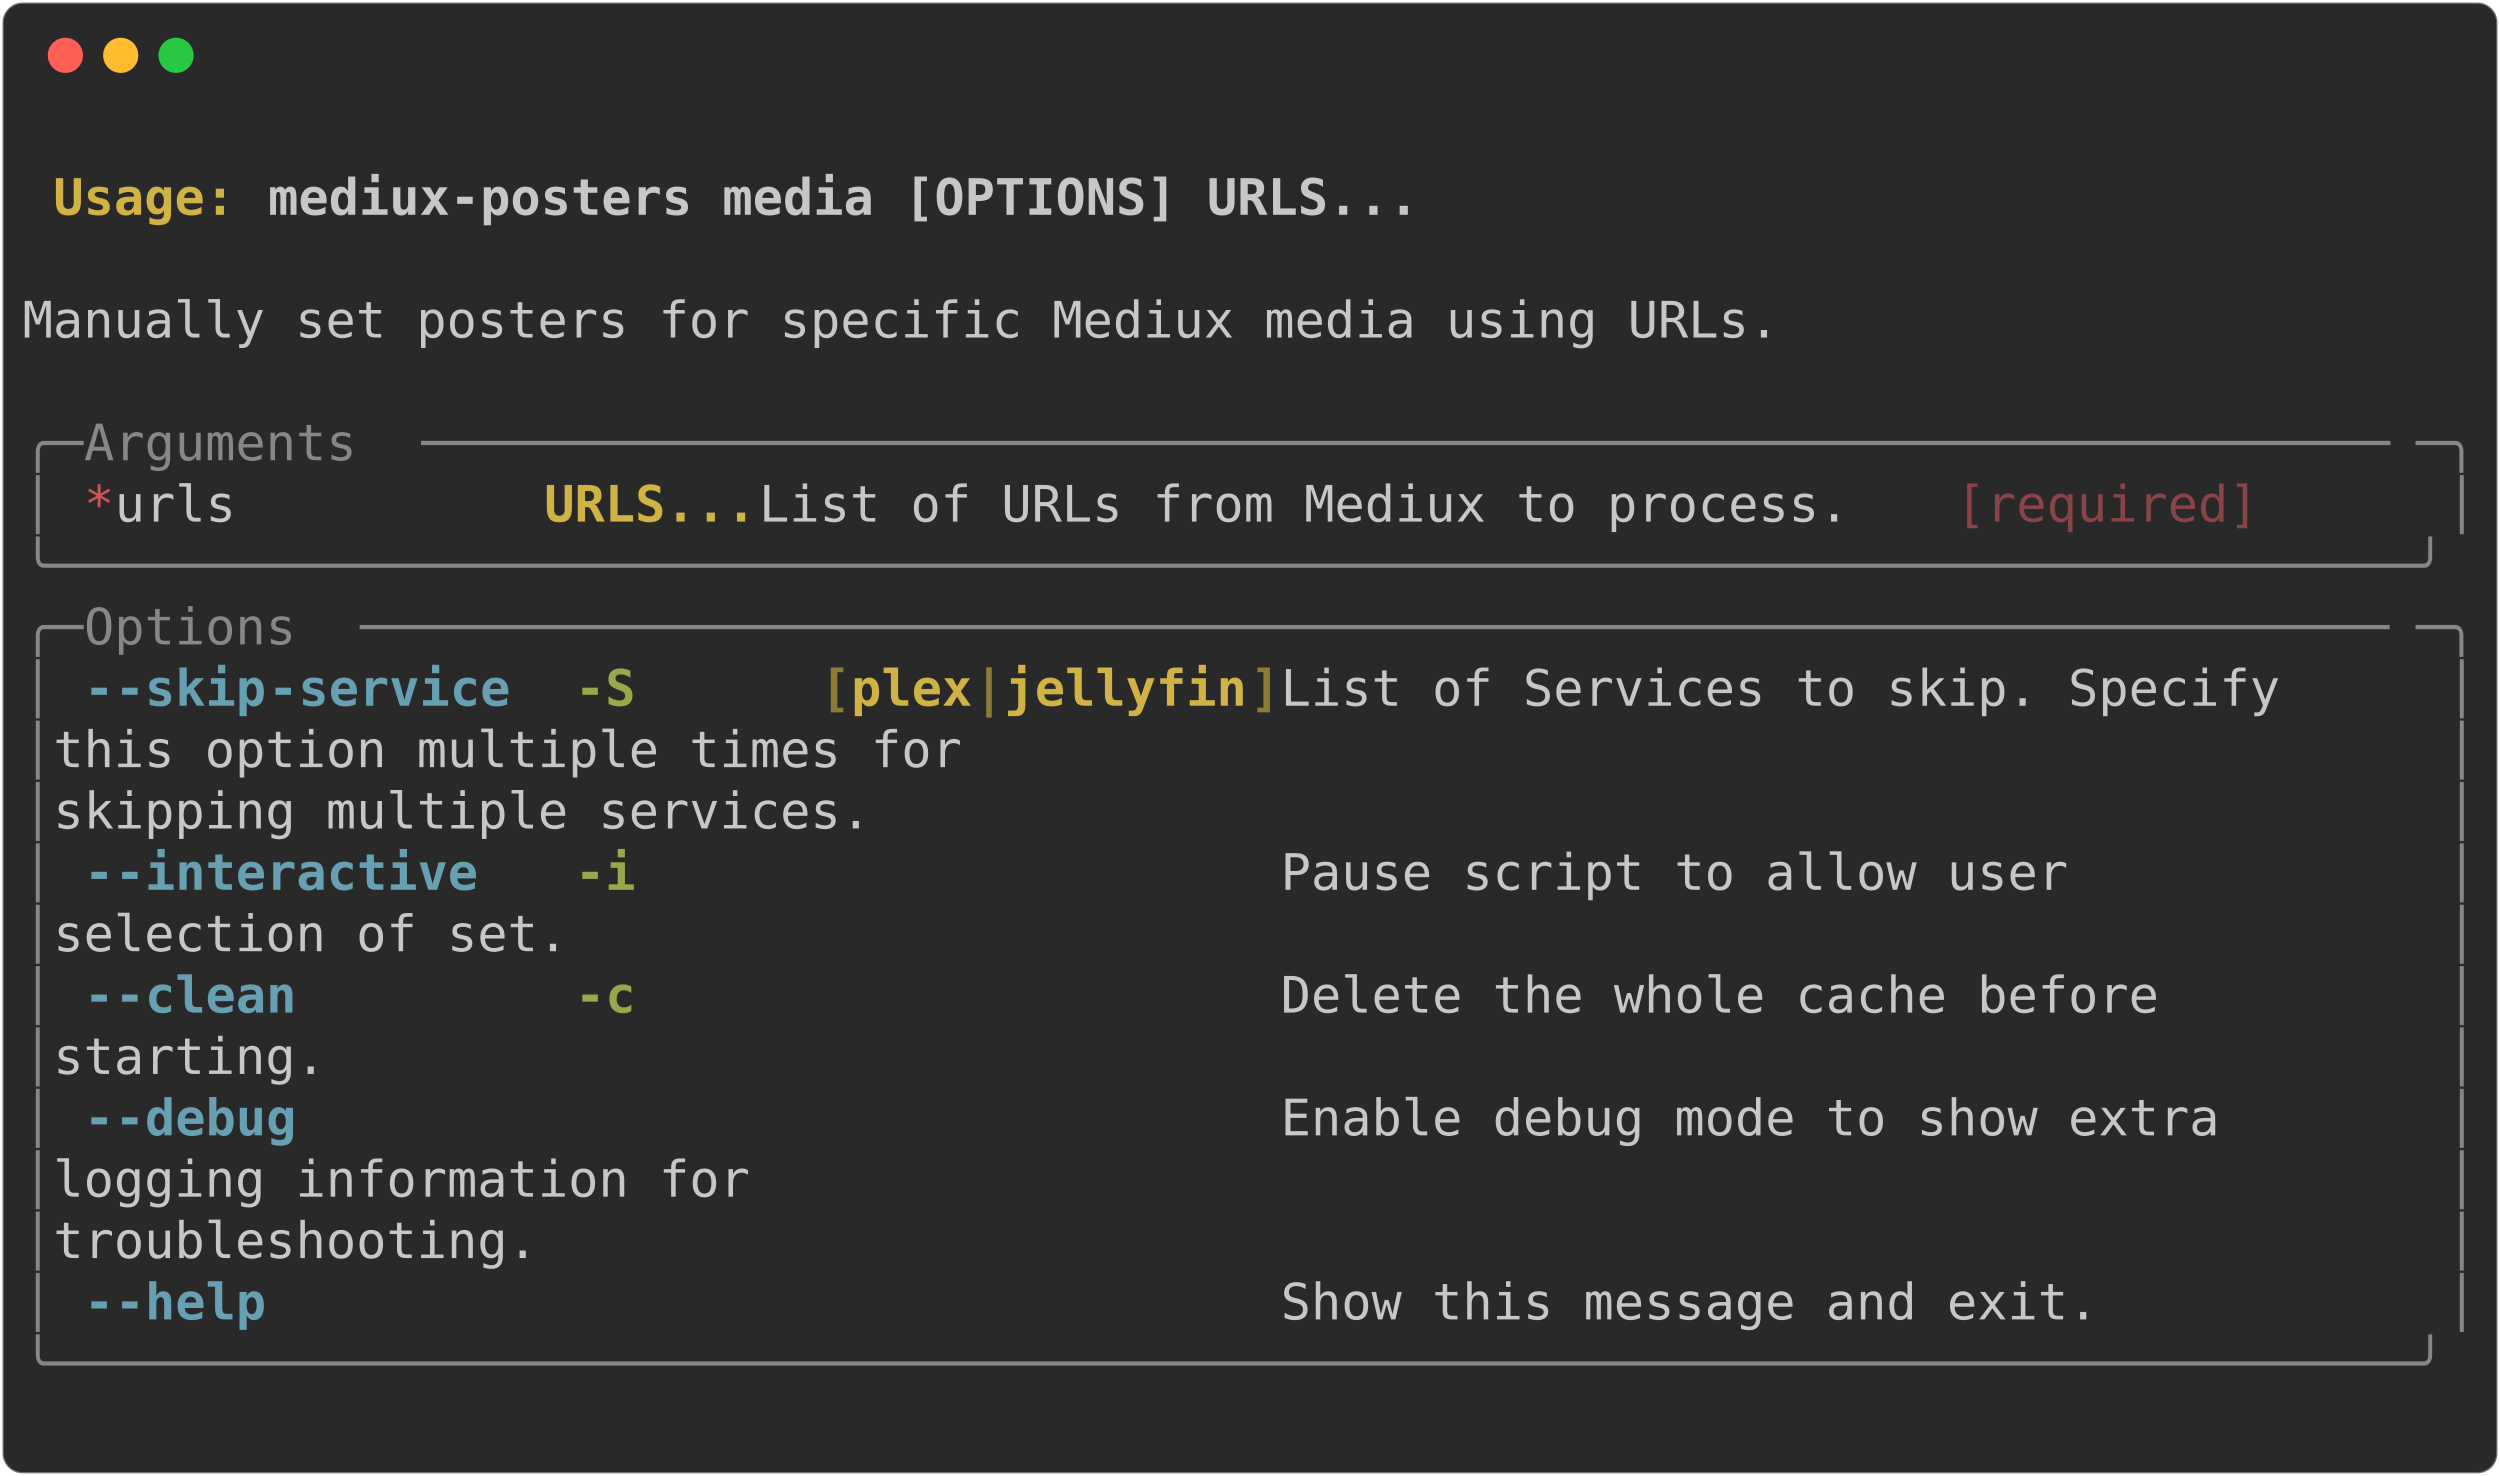
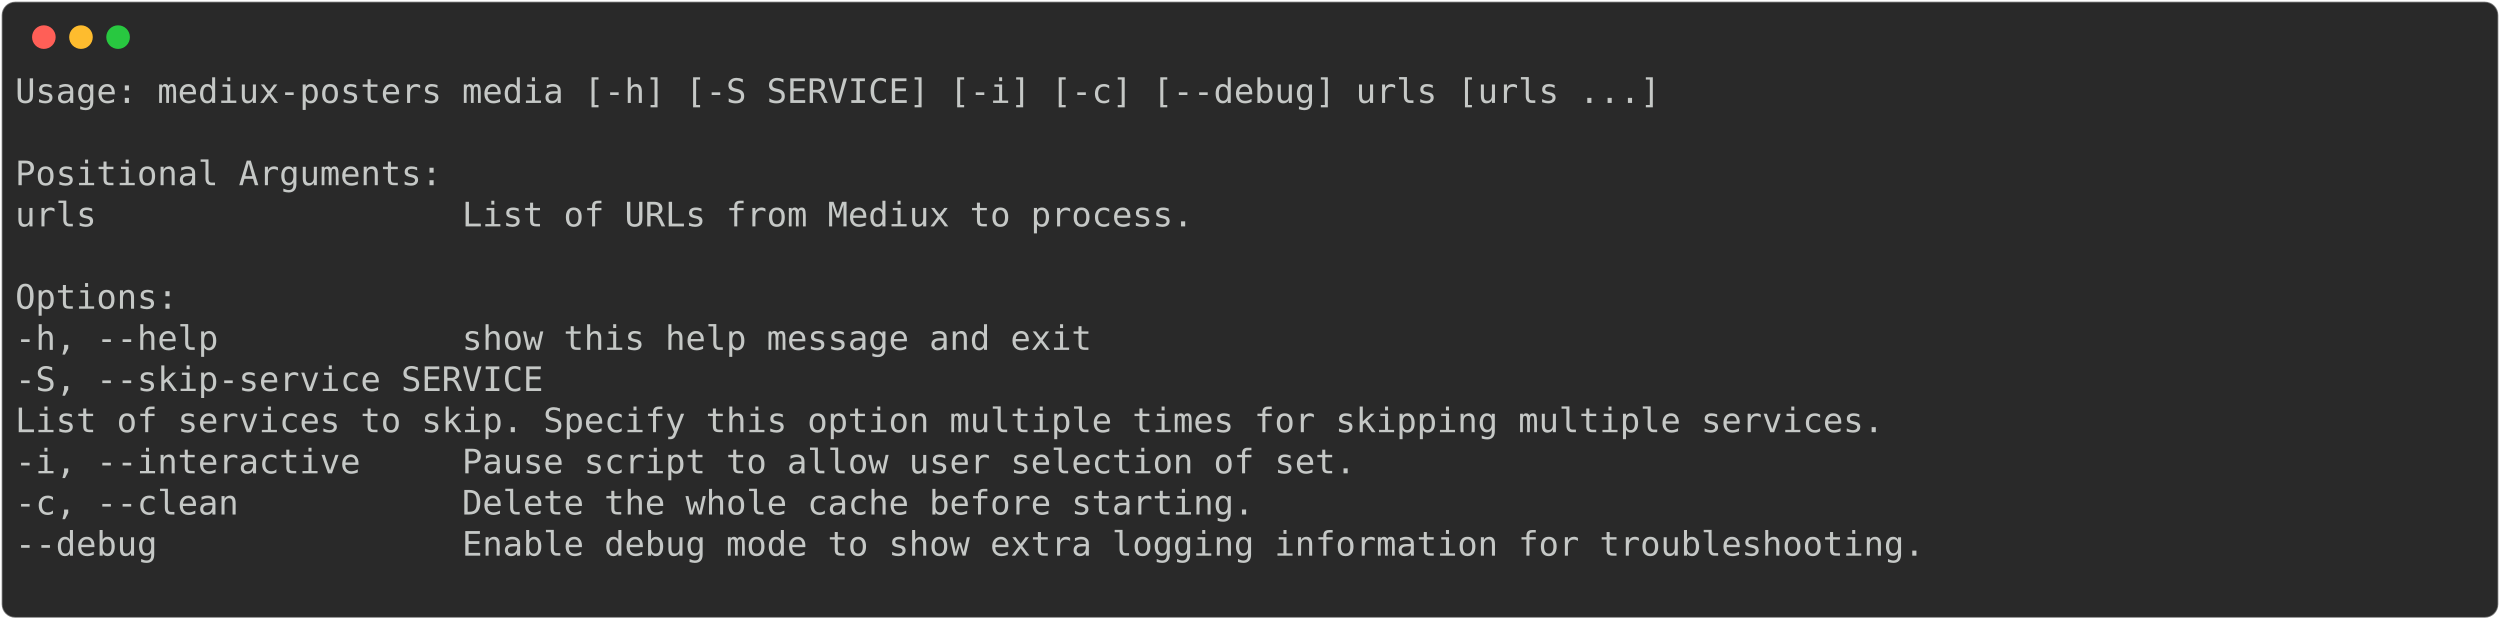
- <svg xmlns="http://www.w3.org/2000/svg" class="rich-terminal" viewBox="0 0 994 586.8">
+ <svg xmlns="http://www.w3.org/2000/svg" class="rich-terminal" viewBox="0 0 1482 367.2">
  <style>

    @font-face {
        font-family: "Fira Code";
        src: local("FiraCode-Regular"),
                url("https://cdnjs.cloudflare.com/ajax/libs/firacode/6.2.0/woff2/FiraCode-Regular.woff2") format("woff2"),
                url("https://cdnjs.cloudflare.com/ajax/libs/firacode/6.2.0/woff/FiraCode-Regular.woff") format("woff");
        font-style: normal;
        font-weight: 400;
    }
    @font-face {
        font-family: "Fira Code";
        src: local("FiraCode-Bold"),
                url("https://cdnjs.cloudflare.com/ajax/libs/firacode/6.2.0/woff2/FiraCode-Bold.woff2") format("woff2"),
                url("https://cdnjs.cloudflare.com/ajax/libs/firacode/6.2.0/woff/FiraCode-Bold.woff") format("woff");
        font-style: bold;
        font-weight: 700;
    }

-     .terminal-1201082380-matrix {
+     .terminal-2084753450-matrix {
        font-family: Fira Code, monospace;
        font-size: 20px;
        line-height: 24.4px;
        font-variant-east-asian: full-width;
    }

-     .terminal-1201082380-title {
+     .terminal-2084753450-title {
        font-size: 18px;
        font-weight: bold;
        font-family: arial;
    }

-     .terminal-1201082380-r1 { fill: #c5c8c6;font-weight: bold }
- .terminal-1201082380-r2 { fill: #c5c8c6 }
- .terminal-1201082380-r3 { fill: #d0b344;font-weight: bold }
- .terminal-1201082380-r4 { fill: #868887 }
- .terminal-1201082380-r5 { fill: #cc555a }
- .terminal-1201082380-r6 { fill: #8a4346 }
- .terminal-1201082380-r7 { fill: #68a0b3;font-weight: bold }
- .terminal-1201082380-r8 { fill: #98a84b;font-weight: bold }
- .terminal-1201082380-r9 { fill: #8d7b39;font-weight: bold }
+     .terminal-2084753450-r1 { fill: #c5c8c6 }
    </style>
  <defs>
-     <clipPath id="terminal-1201082380-clip-terminal">
-       <rect x="0" y="0" width="975.0" height="535.8" />
+     <clipPath id="terminal-2084753450-clip-terminal">
+       <rect x="0" y="0" width="1463.0" height="316.2" />
    </clipPath>
-     <clipPath id="terminal-1201082380-line-0">
-       <rect x="0" y="1.5" width="976" height="24.65" />
+     <clipPath id="terminal-2084753450-line-0">
+       <rect x="0" y="1.5" width="1464" height="24.65" />
    </clipPath>
-     <clipPath id="terminal-1201082380-line-1">
-       <rect x="0" y="25.9" width="976" height="24.65" />
+     <clipPath id="terminal-2084753450-line-1">
+       <rect x="0" y="25.9" width="1464" height="24.65" />
    </clipPath>
-     <clipPath id="terminal-1201082380-line-2">
-       <rect x="0" y="50.3" width="976" height="24.65" />
+     <clipPath id="terminal-2084753450-line-2">
+       <rect x="0" y="50.3" width="1464" height="24.65" />
    </clipPath>
-     <clipPath id="terminal-1201082380-line-3">
-       <rect x="0" y="74.7" width="976" height="24.65" />
+     <clipPath id="terminal-2084753450-line-3">
+       <rect x="0" y="74.7" width="1464" height="24.65" />
    </clipPath>
-     <clipPath id="terminal-1201082380-line-4">
-       <rect x="0" y="99.1" width="976" height="24.65" />
+     <clipPath id="terminal-2084753450-line-4">
+       <rect x="0" y="99.1" width="1464" height="24.65" />
    </clipPath>
-     <clipPath id="terminal-1201082380-line-5">
-       <rect x="0" y="123.5" width="976" height="24.65" />
+     <clipPath id="terminal-2084753450-line-5">
+       <rect x="0" y="123.5" width="1464" height="24.65" />
    </clipPath>
-     <clipPath id="terminal-1201082380-line-6">
-       <rect x="0" y="147.9" width="976" height="24.65" />
+     <clipPath id="terminal-2084753450-line-6">
+       <rect x="0" y="147.9" width="1464" height="24.65" />
    </clipPath>
-     <clipPath id="terminal-1201082380-line-7">
-       <rect x="0" y="172.3" width="976" height="24.65" />
+     <clipPath id="terminal-2084753450-line-7">
+       <rect x="0" y="172.3" width="1464" height="24.65" />
    </clipPath>
-     <clipPath id="terminal-1201082380-line-8">
-       <rect x="0" y="196.7" width="976" height="24.65" />
+     <clipPath id="terminal-2084753450-line-8">
+       <rect x="0" y="196.7" width="1464" height="24.65" />
    </clipPath>
-     <clipPath id="terminal-1201082380-line-9">
-       <rect x="0" y="221.1" width="976" height="24.65" />
+     <clipPath id="terminal-2084753450-line-9">
+       <rect x="0" y="221.1" width="1464" height="24.65" />
    </clipPath>
-     <clipPath id="terminal-1201082380-line-10">
-       <rect x="0" y="245.5" width="976" height="24.65" />
+     <clipPath id="terminal-2084753450-line-10">
+       <rect x="0" y="245.5" width="1464" height="24.65" />
    </clipPath>
-     <clipPath id="terminal-1201082380-line-11">
-       <rect x="0" y="269.9" width="976" height="24.65" />
-     </clipPath>
-     <clipPath id="terminal-1201082380-line-12">
-       <rect x="0" y="294.3" width="976" height="24.65" />
-     </clipPath>
-     <clipPath id="terminal-1201082380-line-13">
-       <rect x="0" y="318.7" width="976" height="24.65" />
-     </clipPath>
-     <clipPath id="terminal-1201082380-line-14">
-       <rect x="0" y="343.1" width="976" height="24.65" />
-     </clipPath>
-     <clipPath id="terminal-1201082380-line-15">
-       <rect x="0" y="367.5" width="976" height="24.65" />
-     </clipPath>
-     <clipPath id="terminal-1201082380-line-16">
-       <rect x="0" y="391.9" width="976" height="24.65" />
-     </clipPath>
-     <clipPath id="terminal-1201082380-line-17">
-       <rect x="0" y="416.3" width="976" height="24.65" />
-     </clipPath>
-     <clipPath id="terminal-1201082380-line-18">
-       <rect x="0" y="440.7" width="976" height="24.65" />
-     </clipPath>
-     <clipPath id="terminal-1201082380-line-19">
-       <rect x="0" y="465.1" width="976" height="24.65" />
-     </clipPath>
-     <clipPath id="terminal-1201082380-line-20">
-       <rect x="0" y="489.5" width="976" height="24.65" />
+     <clipPath id="terminal-2084753450-line-11">
+       <rect x="0" y="269.9" width="1464" height="24.65" />
    </clipPath>
  </defs>
-   <rect fill="#292929" stroke="rgba(255,255,255,0.35)" stroke-width="1" x="1" y="1" width="992" height="584.8" rx="8" />
+   <rect fill="#292929" stroke="rgba(255,255,255,0.35)" stroke-width="1" x="1" y="1" width="1480" height="365.2" rx="8" />
  <g transform="translate(26,22)">
    <circle cx="0" cy="0" r="7" fill="#ff5f57" />
    <circle cx="22" cy="0" r="7" fill="#febc2e" />
    <circle cx="44" cy="0" r="7" fill="#28c840" />
  </g>
-   <g transform="translate(9, 41)" clip-path="url(#terminal-1201082380-clip-terminal)">
-     <g class="terminal-1201082380-matrix">
-       <text class="terminal-1201082380-r2" x="976" y="20" textLength="12.2" clip-path="url(#terminal-1201082380-line-0)">
+   <g transform="translate(9, 41)" clip-path="url(#terminal-2084753450-clip-terminal)">
+     <g class="terminal-2084753450-matrix">
+       <text class="terminal-2084753450-r1" x="0" y="20" textLength="988.2" clip-path="url(#terminal-2084753450-line-0)">Usage: mediux-posters media [-h] [-S SERVICE] [-i] [-c] [--debug] urls [urls ...]</text>
+       <text class="terminal-2084753450-r1" x="1464" y="20" textLength="12.2" clip-path="url(#terminal-2084753450-line-0)">
</text>
-       <text class="terminal-1201082380-r3" x="12.2" y="44.4" textLength="85.4" clip-path="url(#terminal-1201082380-line-1)">Usage: </text>
-       <text class="terminal-1201082380-r1" x="97.6" y="44.4" textLength="463.6" clip-path="url(#terminal-1201082380-line-1)">mediux-posters media [OPTIONS] URLS...</text>
-       <text class="terminal-1201082380-r2" x="976" y="44.4" textLength="12.2" clip-path="url(#terminal-1201082380-line-1)">
+       <text class="terminal-2084753450-r1" x="1464" y="44.4" textLength="12.2" clip-path="url(#terminal-2084753450-line-1)">
</text>
-       <text class="terminal-1201082380-r2" x="976" y="68.8" textLength="12.2" clip-path="url(#terminal-1201082380-line-2)">
+       <text class="terminal-2084753450-r1" x="0" y="68.8" textLength="256.2" clip-path="url(#terminal-2084753450-line-2)">Positional Arguments:</text>
+       <text class="terminal-2084753450-r1" x="1464" y="68.8" textLength="12.2" clip-path="url(#terminal-2084753450-line-2)">
</text>
-       <text class="terminal-1201082380-r2" x="0" y="93.2" textLength="976" clip-path="url(#terminal-1201082380-line-3)"> Manually set posters for specific Mediux media using URLs.                     </text>
-       <text class="terminal-1201082380-r2" x="976" y="93.2" textLength="12.2" clip-path="url(#terminal-1201082380-line-3)">
+       <text class="terminal-2084753450-r1" x="0" y="93.2" textLength="732" clip-path="url(#terminal-2084753450-line-3)">  urls                  List of URLs from Mediux to process.</text>
+       <text class="terminal-2084753450-r1" x="1464" y="93.2" textLength="12.2" clip-path="url(#terminal-2084753450-line-3)">
</text>
-       <text class="terminal-1201082380-r2" x="976" y="117.6" textLength="12.2" clip-path="url(#terminal-1201082380-line-4)">
+       <text class="terminal-2084753450-r1" x="1464" y="117.6" textLength="12.2" clip-path="url(#terminal-2084753450-line-4)">
</text>
-       <text class="terminal-1201082380-r4" x="0" y="142" textLength="24.4" clip-path="url(#terminal-1201082380-line-5)">╭─</text>
-       <text class="terminal-1201082380-r4" x="24.4" y="142" textLength="134.2" clip-path="url(#terminal-1201082380-line-5)"> Arguments </text>
-       <text class="terminal-1201082380-r4" x="158.6" y="142" textLength="793" clip-path="url(#terminal-1201082380-line-5)">─────────────────────────────────────────────────────────────────</text>
-       <text class="terminal-1201082380-r4" x="951.6" y="142" textLength="24.4" clip-path="url(#terminal-1201082380-line-5)">─╮</text>
-       <text class="terminal-1201082380-r2" x="976" y="142" textLength="12.2" clip-path="url(#terminal-1201082380-line-5)">
+       <text class="terminal-2084753450-r1" x="0" y="142" textLength="97.6" clip-path="url(#terminal-2084753450-line-5)">Options:</text>
+       <text class="terminal-2084753450-r1" x="1464" y="142" textLength="12.2" clip-path="url(#terminal-2084753450-line-5)">
</text>
-       <text class="terminal-1201082380-r4" x="0" y="166.4" textLength="12.2" clip-path="url(#terminal-1201082380-line-6)">│</text>
-       <text class="terminal-1201082380-r5" x="24.4" y="166.4" textLength="12.2" clip-path="url(#terminal-1201082380-line-6)">*</text>
-       <text class="terminal-1201082380-r2" x="36.6" y="166.4" textLength="170.8" clip-path="url(#terminal-1201082380-line-6)">    urls      </text>
-       <text class="terminal-1201082380-r3" x="207.4" y="166.4" textLength="85.4" clip-path="url(#terminal-1201082380-line-6)">URLS...</text>
-       <text class="terminal-1201082380-r2" x="292.8" y="166.4" textLength="475.8" clip-path="url(#terminal-1201082380-line-6)">  List of URLs from Mediux to process. </text>
-       <text class="terminal-1201082380-r6" x="768.6" y="166.4" textLength="122" clip-path="url(#terminal-1201082380-line-6)">[required]</text>
-       <text class="terminal-1201082380-r4" x="963.8" y="166.4" textLength="12.2" clip-path="url(#terminal-1201082380-line-6)">│</text>
-       <text class="terminal-1201082380-r2" x="976" y="166.4" textLength="12.2" clip-path="url(#terminal-1201082380-line-6)">
+       <text class="terminal-2084753450-r1" x="0" y="166.4" textLength="671" clip-path="url(#terminal-2084753450-line-6)">  -h, --help            show this help message and exit</text>
+       <text class="terminal-2084753450-r1" x="1464" y="166.4" textLength="12.2" clip-path="url(#terminal-2084753450-line-6)">
</text>
-       <text class="terminal-1201082380-r4" x="0" y="190.8" textLength="976" clip-path="url(#terminal-1201082380-line-7)">╰──────────────────────────────────────────────────────────────────────────────╯</text>
-       <text class="terminal-1201082380-r2" x="976" y="190.8" textLength="12.2" clip-path="url(#terminal-1201082380-line-7)">
+       <text class="terminal-2084753450-r1" x="0" y="190.8" textLength="341.6" clip-path="url(#terminal-2084753450-line-7)">  -S, --skip-service SERVICE</text>
+       <text class="terminal-2084753450-r1" x="1464" y="190.8" textLength="12.2" clip-path="url(#terminal-2084753450-line-7)">
</text>
-       <text class="terminal-1201082380-r4" x="0" y="215.2" textLength="24.4" clip-path="url(#terminal-1201082380-line-8)">╭─</text>
-       <text class="terminal-1201082380-r4" x="24.4" y="215.2" textLength="109.8" clip-path="url(#terminal-1201082380-line-8)"> Options </text>
-       <text class="terminal-1201082380-r4" x="134.2" y="215.2" textLength="817.4" clip-path="url(#terminal-1201082380-line-8)">───────────────────────────────────────────────────────────────────</text>
-       <text class="terminal-1201082380-r4" x="951.6" y="215.2" textLength="24.4" clip-path="url(#terminal-1201082380-line-8)">─╮</text>
-       <text class="terminal-1201082380-r2" x="976" y="215.2" textLength="12.2" clip-path="url(#terminal-1201082380-line-8)">
+       <text class="terminal-2084753450-r1" x="0" y="215.2" textLength="1415.2" clip-path="url(#terminal-2084753450-line-8)">                        List of services to skip. Specify this option multiple times for skipping multiple services.</text>
+       <text class="terminal-2084753450-r1" x="1464" y="215.2" textLength="12.2" clip-path="url(#terminal-2084753450-line-8)">
</text>
-       <text class="terminal-1201082380-r4" x="0" y="239.6" textLength="12.2" clip-path="url(#terminal-1201082380-line-9)">│</text>
-       <text class="terminal-1201082380-r7" x="24.4" y="239.6" textLength="12.2" clip-path="url(#terminal-1201082380-line-9)">-</text>
-       <text class="terminal-1201082380-r7" x="36.6" y="239.6" textLength="61" clip-path="url(#terminal-1201082380-line-9)">-skip</text>
-       <text class="terminal-1201082380-r7" x="97.6" y="239.6" textLength="97.6" clip-path="url(#terminal-1201082380-line-9)">-service</text>
-       <text class="terminal-1201082380-r8" x="219.6" y="239.6" textLength="24.4" clip-path="url(#terminal-1201082380-line-9)">-S</text>
-       <text class="terminal-1201082380-r9" x="317.2" y="239.6" textLength="12.2" clip-path="url(#terminal-1201082380-line-9)">[</text>
-       <text class="terminal-1201082380-r3" x="329.4" y="239.6" textLength="48.8" clip-path="url(#terminal-1201082380-line-9)">plex</text>
-       <text class="terminal-1201082380-r9" x="378.2" y="239.6" textLength="12.2" clip-path="url(#terminal-1201082380-line-9)">|</text>
-       <text class="terminal-1201082380-r3" x="390.4" y="239.6" textLength="97.6" clip-path="url(#terminal-1201082380-line-9)">jellyfin</text>
-       <text class="terminal-1201082380-r9" x="488" y="239.6" textLength="12.2" clip-path="url(#terminal-1201082380-line-9)">]</text>
-       <text class="terminal-1201082380-r2" x="500.2" y="239.6" textLength="463.6" clip-path="url(#terminal-1201082380-line-9)">  List of Services to skip. Specify   </text>
-       <text class="terminal-1201082380-r4" x="963.8" y="239.6" textLength="12.2" clip-path="url(#terminal-1201082380-line-9)">│</text>
-       <text class="terminal-1201082380-r2" x="976" y="239.6" textLength="12.2" clip-path="url(#terminal-1201082380-line-9)">
+       <text class="terminal-2084753450-r1" x="0" y="239.6" textLength="829.6" clip-path="url(#terminal-2084753450-line-9)">  -i, --interactive     Pause script to allow user selection of set.</text>
+       <text class="terminal-2084753450-r1" x="1464" y="239.6" textLength="12.2" clip-path="url(#terminal-2084753450-line-9)">
</text>
-       <text class="terminal-1201082380-r4" x="0" y="264" textLength="12.2" clip-path="url(#terminal-1201082380-line-10)">│</text>
-       <text class="terminal-1201082380-r2" x="12.2" y="264" textLength="951.6" clip-path="url(#terminal-1201082380-line-10)">                                          this option multiple times for      </text>
-       <text class="terminal-1201082380-r4" x="963.8" y="264" textLength="12.2" clip-path="url(#terminal-1201082380-line-10)">│</text>
-       <text class="terminal-1201082380-r2" x="976" y="264" textLength="12.2" clip-path="url(#terminal-1201082380-line-10)">
+       <text class="terminal-2084753450-r1" x="0" y="264" textLength="768.6" clip-path="url(#terminal-2084753450-line-10)">  -c, --clean           Delete the whole cache before starting.</text>
+       <text class="terminal-2084753450-r1" x="1464" y="264" textLength="12.2" clip-path="url(#terminal-2084753450-line-10)">
</text>
-       <text class="terminal-1201082380-r4" x="0" y="288.4" textLength="12.2" clip-path="url(#terminal-1201082380-line-11)">│</text>
-       <text class="terminal-1201082380-r2" x="12.2" y="288.4" textLength="951.6" clip-path="url(#terminal-1201082380-line-11)">                                          skipping multiple services.         </text>
-       <text class="terminal-1201082380-r4" x="963.8" y="288.4" textLength="12.2" clip-path="url(#terminal-1201082380-line-11)">│</text>
-       <text class="terminal-1201082380-r2" x="976" y="288.4" textLength="12.2" clip-path="url(#terminal-1201082380-line-11)">
+       <text class="terminal-2084753450-r1" x="0" y="288.4" textLength="1171.2" clip-path="url(#terminal-2084753450-line-11)">  --debug               Enable debug mode to show extra logging information for troubleshooting.</text>
+       <text class="terminal-2084753450-r1" x="1464" y="288.4" textLength="12.2" clip-path="url(#terminal-2084753450-line-11)">
</text>
-       <text class="terminal-1201082380-r4" x="0" y="312.8" textLength="12.2" clip-path="url(#terminal-1201082380-line-12)">│</text>
-       <text class="terminal-1201082380-r7" x="24.4" y="312.8" textLength="12.2" clip-path="url(#terminal-1201082380-line-12)">-</text>
-       <text class="terminal-1201082380-r7" x="36.6" y="312.8" textLength="146.4" clip-path="url(#terminal-1201082380-line-12)">-interactive</text>
-       <text class="terminal-1201082380-r8" x="219.6" y="312.8" textLength="24.4" clip-path="url(#terminal-1201082380-line-12)">-i</text>
-       <text class="terminal-1201082380-r2" x="500.2" y="312.8" textLength="463.6" clip-path="url(#terminal-1201082380-line-12)">  Pause script to allow user          </text>
-       <text class="terminal-1201082380-r4" x="963.8" y="312.8" textLength="12.2" clip-path="url(#terminal-1201082380-line-12)">│</text>
-       <text class="terminal-1201082380-r2" x="976" y="312.8" textLength="12.2" clip-path="url(#terminal-1201082380-line-12)">
- </text>
-       <text class="terminal-1201082380-r4" x="0" y="337.2" textLength="12.2" clip-path="url(#terminal-1201082380-line-13)">│</text>
-       <text class="terminal-1201082380-r2" x="12.2" y="337.2" textLength="951.6" clip-path="url(#terminal-1201082380-line-13)">                                          selection of set.                   </text>
-       <text class="terminal-1201082380-r4" x="963.8" y="337.2" textLength="12.2" clip-path="url(#terminal-1201082380-line-13)">│</text>
-       <text class="terminal-1201082380-r2" x="976" y="337.2" textLength="12.2" clip-path="url(#terminal-1201082380-line-13)">
- </text>
-       <text class="terminal-1201082380-r4" x="0" y="361.6" textLength="12.2" clip-path="url(#terminal-1201082380-line-14)">│</text>
-       <text class="terminal-1201082380-r7" x="24.4" y="361.6" textLength="12.2" clip-path="url(#terminal-1201082380-line-14)">-</text>
-       <text class="terminal-1201082380-r7" x="36.6" y="361.6" textLength="73.2" clip-path="url(#terminal-1201082380-line-14)">-clean</text>
-       <text class="terminal-1201082380-r8" x="219.6" y="361.6" textLength="24.4" clip-path="url(#terminal-1201082380-line-14)">-c</text>
-       <text class="terminal-1201082380-r2" x="500.2" y="361.6" textLength="463.6" clip-path="url(#terminal-1201082380-line-14)">  Delete the whole cache before       </text>
-       <text class="terminal-1201082380-r4" x="963.8" y="361.6" textLength="12.2" clip-path="url(#terminal-1201082380-line-14)">│</text>
-       <text class="terminal-1201082380-r2" x="976" y="361.6" textLength="12.2" clip-path="url(#terminal-1201082380-line-14)">
- </text>
-       <text class="terminal-1201082380-r4" x="0" y="386" textLength="12.2" clip-path="url(#terminal-1201082380-line-15)">│</text>
-       <text class="terminal-1201082380-r2" x="12.2" y="386" textLength="951.6" clip-path="url(#terminal-1201082380-line-15)">                                          starting.                           </text>
-       <text class="terminal-1201082380-r4" x="963.8" y="386" textLength="12.2" clip-path="url(#terminal-1201082380-line-15)">│</text>
-       <text class="terminal-1201082380-r2" x="976" y="386" textLength="12.2" clip-path="url(#terminal-1201082380-line-15)">
- </text>
-       <text class="terminal-1201082380-r4" x="0" y="410.4" textLength="12.2" clip-path="url(#terminal-1201082380-line-16)">│</text>
-       <text class="terminal-1201082380-r7" x="24.4" y="410.4" textLength="12.2" clip-path="url(#terminal-1201082380-line-16)">-</text>
-       <text class="terminal-1201082380-r7" x="36.6" y="410.4" textLength="73.2" clip-path="url(#terminal-1201082380-line-16)">-debug</text>
-       <text class="terminal-1201082380-r2" x="500.2" y="410.4" textLength="463.6" clip-path="url(#terminal-1201082380-line-16)">  Enable debug mode to show extra     </text>
-       <text class="terminal-1201082380-r4" x="963.8" y="410.4" textLength="12.2" clip-path="url(#terminal-1201082380-line-16)">│</text>
-       <text class="terminal-1201082380-r2" x="976" y="410.4" textLength="12.2" clip-path="url(#terminal-1201082380-line-16)">
- </text>
-       <text class="terminal-1201082380-r4" x="0" y="434.8" textLength="12.2" clip-path="url(#terminal-1201082380-line-17)">│</text>
-       <text class="terminal-1201082380-r2" x="12.2" y="434.8" textLength="951.6" clip-path="url(#terminal-1201082380-line-17)">                                          logging information for             </text>
-       <text class="terminal-1201082380-r4" x="963.8" y="434.8" textLength="12.2" clip-path="url(#terminal-1201082380-line-17)">│</text>
-       <text class="terminal-1201082380-r2" x="976" y="434.8" textLength="12.2" clip-path="url(#terminal-1201082380-line-17)">
- </text>
-       <text class="terminal-1201082380-r4" x="0" y="459.2" textLength="12.2" clip-path="url(#terminal-1201082380-line-18)">│</text>
-       <text class="terminal-1201082380-r2" x="12.2" y="459.2" textLength="951.6" clip-path="url(#terminal-1201082380-line-18)">                                          troubleshooting.                    </text>
-       <text class="terminal-1201082380-r4" x="963.8" y="459.2" textLength="12.2" clip-path="url(#terminal-1201082380-line-18)">│</text>
-       <text class="terminal-1201082380-r2" x="976" y="459.2" textLength="12.2" clip-path="url(#terminal-1201082380-line-18)">
- </text>
-       <text class="terminal-1201082380-r4" x="0" y="483.6" textLength="12.2" clip-path="url(#terminal-1201082380-line-19)">│</text>
-       <text class="terminal-1201082380-r7" x="24.4" y="483.6" textLength="12.2" clip-path="url(#terminal-1201082380-line-19)">-</text>
-       <text class="terminal-1201082380-r7" x="36.6" y="483.6" textLength="61" clip-path="url(#terminal-1201082380-line-19)">-help</text>
-       <text class="terminal-1201082380-r2" x="500.2" y="483.6" textLength="463.6" clip-path="url(#terminal-1201082380-line-19)">  Show this message and exit.         </text>
-       <text class="terminal-1201082380-r4" x="963.8" y="483.6" textLength="12.2" clip-path="url(#terminal-1201082380-line-19)">│</text>
-       <text class="terminal-1201082380-r2" x="976" y="483.6" textLength="12.2" clip-path="url(#terminal-1201082380-line-19)">
- </text>
-       <text class="terminal-1201082380-r4" x="0" y="508" textLength="976" clip-path="url(#terminal-1201082380-line-20)">╰──────────────────────────────────────────────────────────────────────────────╯</text>
-       <text class="terminal-1201082380-r2" x="976" y="508" textLength="12.2" clip-path="url(#terminal-1201082380-line-20)">
- </text>
-       <text class="terminal-1201082380-r2" x="976" y="532.4" textLength="12.2" clip-path="url(#terminal-1201082380-line-21)">
+       <text class="terminal-2084753450-r1" x="1464" y="312.8" textLength="12.2" clip-path="url(#terminal-2084753450-line-12)">
</text>
    </g>
  </g>
</svg>
